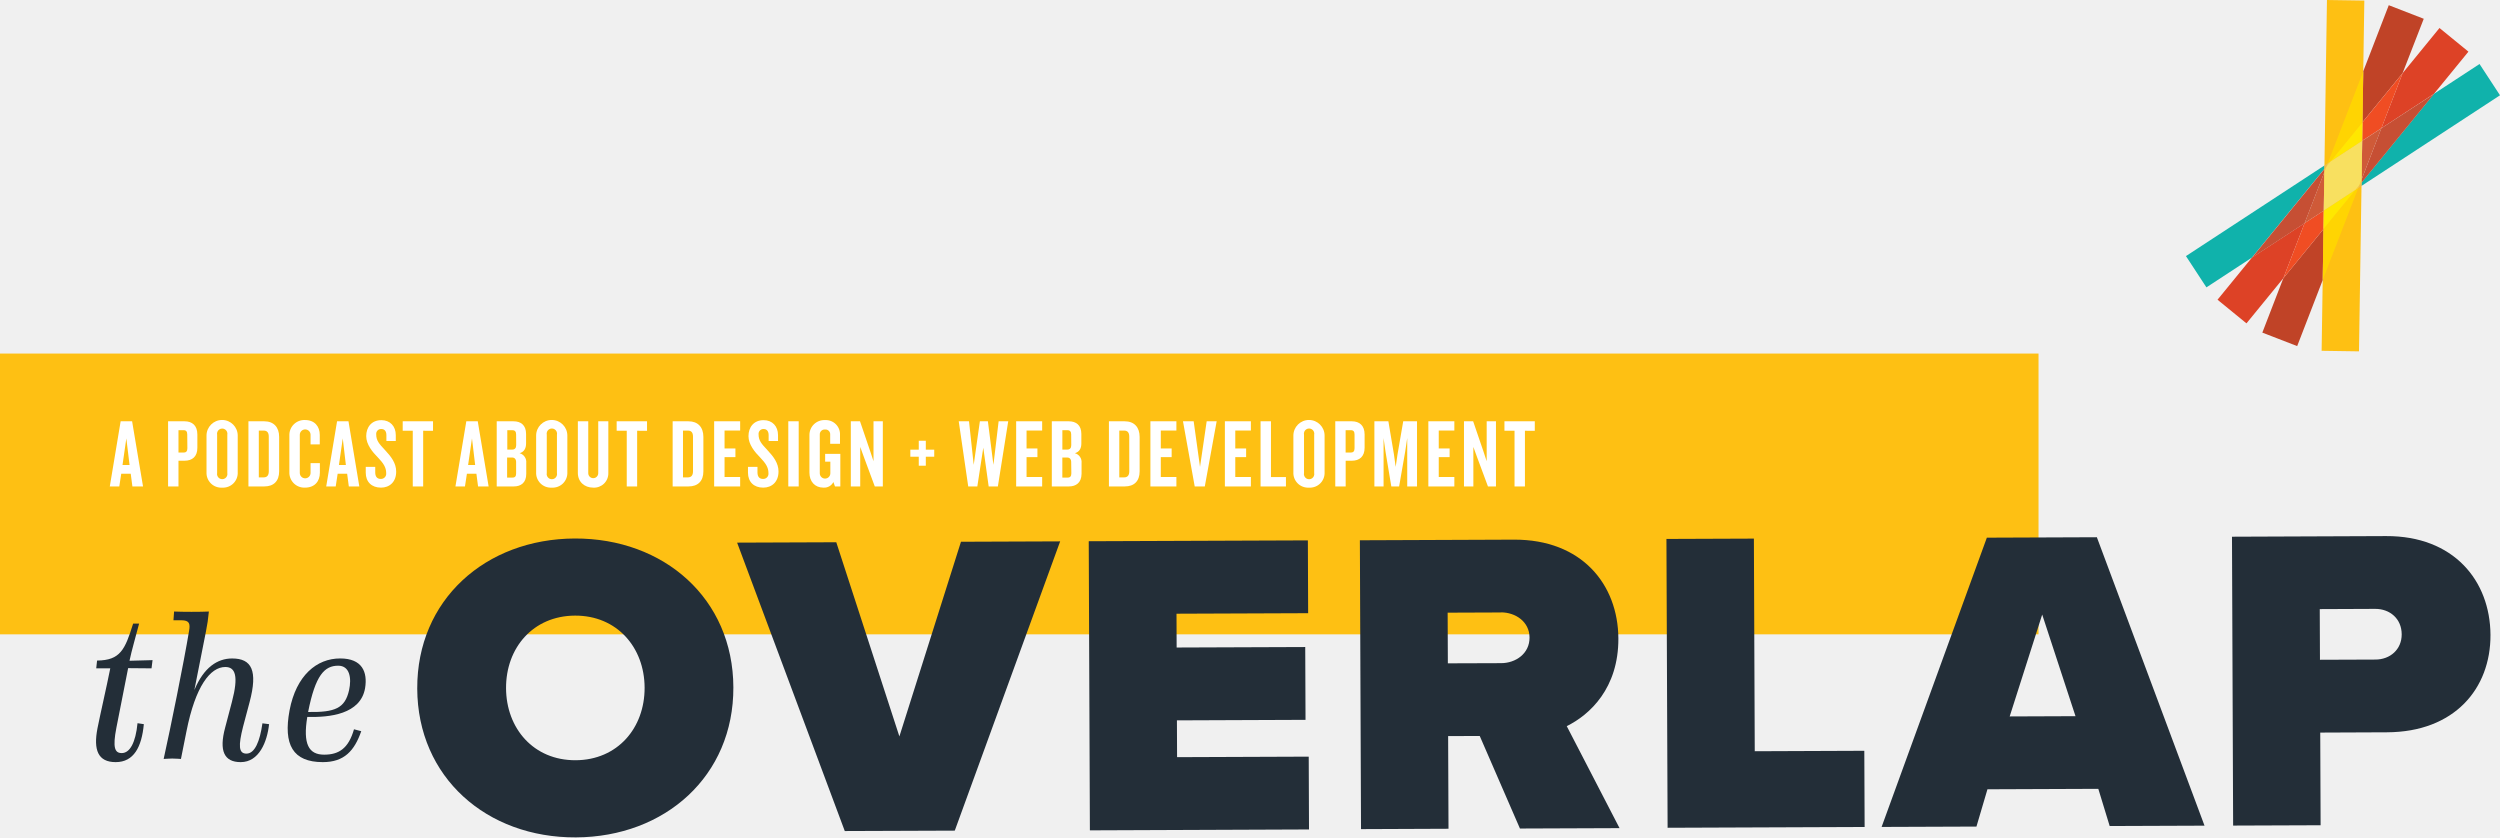
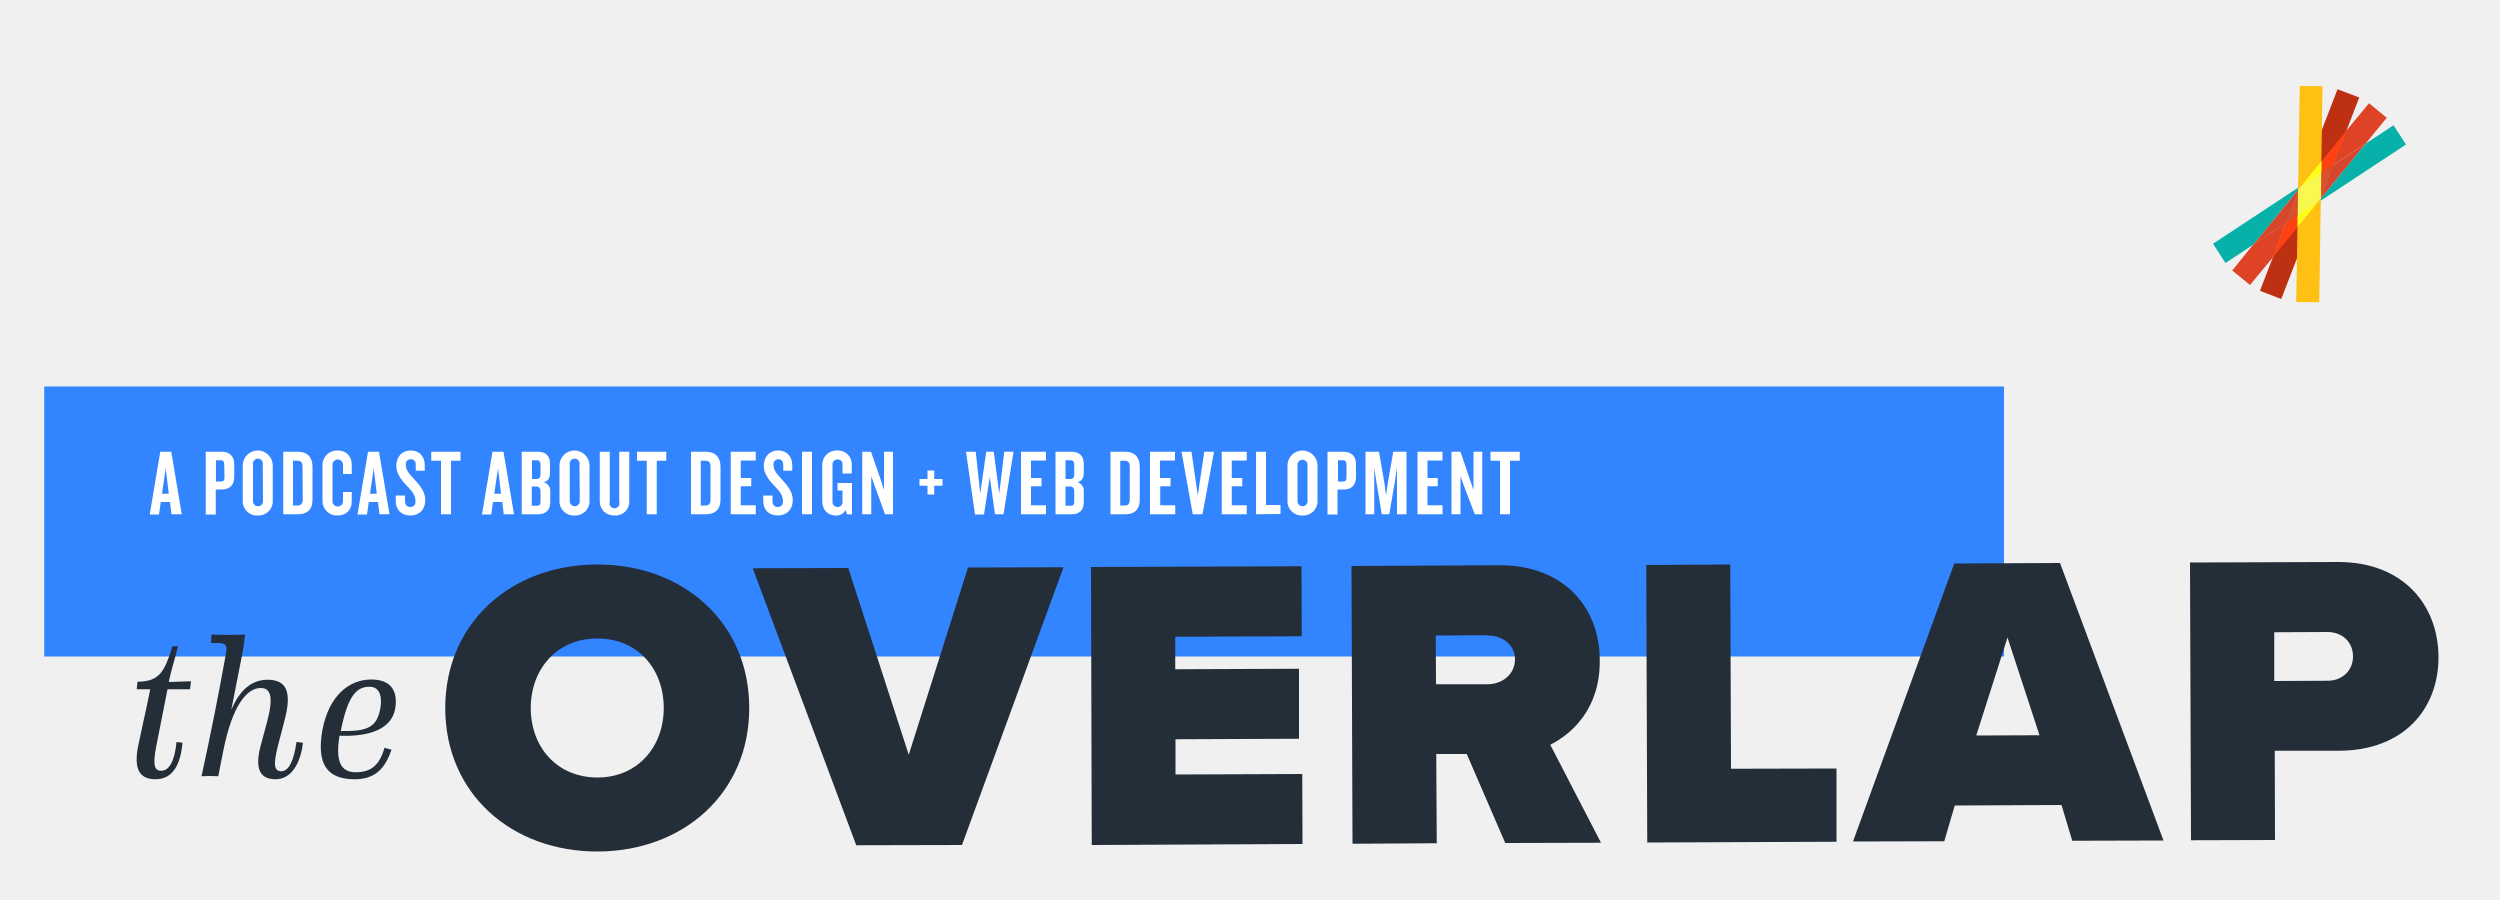
- <svg xmlns="http://www.w3.org/2000/svg" viewBox="0 0 961.32 321.97">
+ <svg xmlns="http://www.w3.org/2000/svg" id="Layer_1" data-name="Layer 1" viewBox="0 0 1000 360">
  <defs>
-     <style>.cls-1{fill:#fec013;}.cls-2{fill:#c04327;}.cls-3{fill:#ffd402;}.cls-4{fill:#dd4226;}.cls-5{fill:#f04d23;}.cls-6{fill:#ffe700;}.cls-7{fill:#10b2ab;}.cls-8{fill:#ecbb54;}.cls-9{fill:#f2ce5a;}.cls-10{fill:#c64f34;}.cls-11{fill:#f1cb59;}.cls-12{fill:#cf5a38;}.cls-13{fill:#f8e060;}.cls-14{fill:#232e38;}.cls-15{fill:#fff;}</style>
+     <style>.cls-3{fill:#de4326}.cls-4{fill:#ff4113}.cls-5{fill:#ffff16}.cls-6{fill:#07b1aa}.cls-7{fill:#edc043}.cls-12{fill:#232e38}.cls-13{fill:#fff}</style>
  </defs>
-   <g id="Layer_2" data-name="Layer 2">
-     <g id="Layer_1-2" data-name="Layer 1">
-       <rect class="cls-1" y="135.95" width="783.87" height="107.97" />
-       <polyline class="cls-1" points="892.73 134.89 894.78 0 909.15 0.22 907.1 135.11 892.73 134.89" />
-       <path class="cls-2" d="M893.44,88.09,878,107l-8.07,20.9,13.4,5.18,9.82-25.4.29-19.58M918.55,2l-9.81,25.4L908.44,47l15.44-18.9L932,7.22,918.55,2" />
-       <path class="cls-3" d="M906.81,72.3l-1,.66L893.44,88.09l-.29,19.58L906.81,72.3m1.93-44.86L895.07,62.81l1-.66L908.44,47l.3-19.58" />
-       <polyline class="cls-4" points="938.05 10.77 923.88 28.12 915.69 49.32 935.95 36.06 949.18 19.86 938.05 10.77" />
-       <polyline class="cls-5" points="923.88 28.12 908.44 47.02 908.33 54.13 915.69 49.32 923.88 28.12" />
-       <polyline class="cls-6" points="908.44 47.02 896.08 62.15 908.33 54.13 908.44 47.02" />
-       <polyline class="cls-4" points="886.19 85.79 865.93 99.05 852.7 115.25 863.83 124.34 878 106.99 886.19 85.79" />
-       <polyline class="cls-5" points="893.55 80.98 886.19 85.79 878 106.99 893.44 88.09 893.55 80.98" />
-       <polyline class="cls-6" points="905.8 72.96 893.55 80.98 893.44 88.09 905.8 72.96" />
-       <polyline class="cls-7" points="953.45 24.61 935.95 36.06 908.09 70.17 908.07 71.48 961.32 36.64 953.45 24.61" />
-       <polyline class="cls-8" points="908.09 70.17 907.23 71.21 906.81 72.3 908.07 71.48 908.09 70.17" />
-       <polyline class="cls-9" points="907.23 71.21 905.8 72.96 906.81 72.3 907.23 71.21" />
-       <polyline class="cls-7" points="893.81 63.63 840.56 98.47 848.43 110.5 865.93 99.05 893.79 64.95 893.81 63.63" />
-       <polyline class="cls-8" points="895.07 62.81 893.81 63.63 893.79 64.95 894.65 63.9 895.07 62.81" />
-       <polyline class="cls-9" points="896.08 62.15 895.07 62.81 894.65 63.9 896.08 62.15" />
-       <path class="cls-10" d="M893.79,65l-27.86,34.1,20.26-13.26,7.59-19.63V65M936,36.06,915.69,49.32,908.11,69l0,1.22L936,36.06" />
-       <path class="cls-11" d="M908.11,69l-.88,2.26.86-1,0-1.22M894.65,63.9,893.79,65v1.21l.87-2.26" />
-       <path class="cls-12" d="M893.78,66.16l-7.59,19.63L893.55,81l.23-14.82m21.91-16.84-7.36,4.81L908.11,69l7.58-19.63" />
-       <polyline class="cls-13" points="908.33 54.13 896.08 62.15 894.65 63.9 893.77 66.16 893.55 80.98 905.8 72.96 907.23 71.21 908.11 68.95 908.33 54.13" />
-       <path class="cls-14" d="M55.31,278.46c-.82,8.78-3.85,14.6-10.83,14.6-6.81,0-8.61-4.68-7-13,1-5.09,3.61-16.41,4.92-23.06H37l.33-3c8.94-.08,10.74-4.19,13.86-14.2h2.3c-1.07,4.19-2.95,10.59-3.69,14.28l8.86-.24L58.27,257l-9-.08-4.51,22.89c-1.48,7.63-.66,9.77,2.05,9.77,3.12,0,5.34-4,6.07-11.49Z" />
-       <path class="cls-14" d="M103.47,278.46c-.73,6.81-3.85,14.6-10.91,14.6-6.4,0-8.37-4.35-6-13.21l2.63-10c2.62-9.93,1.31-13.37-2.55-13.37-5.74,0-11.48,7.3-14.93,24.69l-2.13,10.67s-2.22-.16-3.37-.16-3.28.16-3.28.16c2.63-11.81,7.8-37.33,9.77-49.23.49-2.79.16-4.1-3-4.1h-3l.24-3.36c3.2.16,10.18.16,13.38,0a68.79,68.79,0,0,1-1.15,7.79l-4.43,22.4c3.61-8.7,8.86-12.14,14.52-12.14,7.55,0,9.93,4.67,6.73,16.73l-2.55,9.6c-1.8,7.14-1.72,10.26,1.32,10.26,3.2,0,5.17-4.68,6.15-11.65Z" />
-       <path class="cls-14" d="M138.91,281.16c-2.62,7.55-6.56,11.9-14.77,11.9-11.56,0-15.26-6.73-12.79-19.94,2.54-13.37,10.42-19.93,19.44-19.93,8.53,0,10.59,5.25,9.6,11.4-1.72,10.09-13.7,11.32-22.23,11.08-1.73,10.5.57,14.52,6.48,14.52,5.58,0,9.35-2.3,11.48-9.76Zm-4.67-15.83c1-4.6.24-9.35-4.19-9.35-5.25,0-8.78,3.61-11.57,17.8C128.82,273.94,132.68,272.39,134.24,265.33Z" />
-       <path class="cls-14" d="M221,207.07c34.3-.13,60.87,23.08,61,57.21S255.74,321.84,221.44,322s-60.87-23.07-61-57.21S186.68,207.21,221,207.07Zm.12,29.65c-16.15.06-26.6,12.42-26.53,27.91s10.6,27.77,26.75,27.7,26.59-12.43,26.53-27.91S237.25,236.65,221.1,236.72Z" />
-       <path class="cls-14" d="M283.44,208.66l38.13-.15,24.27,74.67,23.68-74.86,38.14-.15L367.14,319.4l-42.3.16Z" />
-       <path class="cls-14" d="M418.65,208.12l84.26-.33.11,28-50.62.2.05,13,49.45-.19.11,28-49.45.2.06,14.15,50.62-.2.11,28-84.26.34Z" />
-       <path class="cls-14" d="M569,283l-12.15.05.14,35.63-33.64.14-.44-111.07,59.28-.24c26-.1,40,17.16,40.12,38,.07,19.15-11,29.35-19.85,33.71l20.3,39.22-38.3.15Zm8.14-47.49-20.48.08.08,19.48L577.2,255c5.66,0,11-3.71,10.95-9.87C588.12,239.09,582.78,235.45,577.12,235.47Z" />
-       <path class="cls-14" d="M640.79,207.24l33.63-.13.33,81.76,42.13-.17L717,318l-75.76.3Z" />
-       <path class="cls-14" d="M806.86,303.33l-42.63.17L760,317.84l-36.47.14L764,206.75l42.3-.17,41.4,110.91-36.47.14Zm-34.08-27.84,25.31-.1-12.81-39.08Z" />
-       <path class="cls-14" d="M858.26,206.38l59.28-.24c26-.1,40,17.16,40.12,38,.08,20.64-13.84,37.35-39.82,37.45l-25.64.11.14,35.63-33.64.13Zm55.06,27.75-21.31.09.08,19.48,21.31-.08c5.66,0,10.14-3.87,10.12-9.7C923.5,237.92,919,234.11,913.32,234.13Z" />
-       <path class="cls-15" d="M50.91,187.05l-.64-4.89H46.62l-.75,4.89H42.22L46.39,162H50.8L55,187.05Zm-2.33-18.47-1.47,10.23h2.71Z" />
-       <path class="cls-15" d="M71,177.16H68.63v9.89h-4V162H71c2.86,0,4.89,1.58,4.89,5.08v5.05C75.93,175.58,73.9,177.16,71,177.16Zm1-10.09c0-1.09-.41-1.65-1.35-1.65H68.63V174H70.7c.94,0,1.35-.56,1.35-1.66Z" />
-       <path class="cls-15" d="M85.41,187.51a5.67,5.67,0,0,1-6-5.95V167.49a6,6,0,0,1,12,0v14.07A5.66,5.66,0,0,1,85.41,187.51Zm2-20.32a2,2,0,1,0-3.92,0v14.67a2,2,0,1,0,3.92,0Z" />
-       <path class="cls-15" d="M101.62,187.05H95.53V162h6.09c3.62,0,5.72,2.26,5.72,6v13.24C107.34,185,105.24,187.05,101.62,187.05Zm1.73-19.11c0-1.58-.6-2.37-2-2.37H99.52v18h1.84c1.39,0,2-.83,2-2.37Z" />
-       <path class="cls-15" d="M117.27,187.51a5.76,5.76,0,0,1-6-6v-14a5.76,5.76,0,0,1,6-6c3.69,0,5.69,2.41,5.69,5.76v3.61h-3.54v-3.69a2.07,2.07,0,0,0-4.14,0v14.67a2.07,2.07,0,0,0,4.14,0V178.1H123v3.65C123,185.1,121,187.51,117.27,187.51Z" />
-       <path class="cls-15" d="M134.13,187.05l-.64-4.89h-3.65l-.75,4.89h-3.65L129.61,162H134l4.17,25.06Zm-2.33-18.47-1.47,10.23H133Z" />
-       <path class="cls-15" d="M146.51,187.51c-3.62,0-5.87-2.22-5.87-5.76v-2.22h3.65v2.14c0,1.58.71,2.49,2.1,2.49a2,2,0,0,0,2.11-2.26c0-2.18-1.09-3.8-3.2-6-2.07-2.07-4.48-5-4.48-8.2,0-3.39,2-6.14,5.84-6.14,3.35,0,5.53,2.34,5.53,5.76v2.26h-3.61V167.3c0-1.39-.64-2.33-1.92-2.33a1.86,1.86,0,0,0-2,2c0,2.44,1.09,3.65,3.42,6.13s4.26,5,4.26,8.2C152.38,185.32,149.78,187.51,146.51,187.51Z" />
-       <path class="cls-15" d="M162.72,165.64v21.41h-4V165.64h-3.87V162h11.66v3.65Z" />
-       <path class="cls-15" d="M183.83,187.05l-.64-4.89h-3.65l-.75,4.89h-3.66L179.31,162h4.4l4.18,25.06Zm-2.34-18.47L180,178.81h2.71Z" />
-       <path class="cls-15" d="M197.56,187.05H191V162h6.47c2.79,0,4.82,1.47,4.82,4.86v3.65c0,1.88-.72,3.23-2.48,3.76a3.52,3.52,0,0,1,2.55,3.76v4.18C202.37,185.62,200.3,187.05,197.56,187.05Zm.9-20c0-1.06-.45-1.62-1.39-1.62h-2v7.45h1.88c1,0,1.54-.57,1.54-1.73Zm0,10.64c0-1.12-.57-1.76-1.54-1.76H195v7.71h2.1c1,0,1.36-.56,1.36-1.62Z" />
-       <path class="cls-15" d="M212.16,187.51a5.66,5.66,0,0,1-6-5.95V167.49a6,6,0,0,1,12,0v14.07A5.66,5.66,0,0,1,212.16,187.51Zm2-20.32a2,2,0,1,0-3.91,0v14.67a2,2,0,1,0,3.91,0Z" />
-       <path class="cls-15" d="M228.11,187.51c-3.39,0-5.91-2.26-5.91-5.65V162h4v19.95a1.92,1.92,0,1,0,3.84,0V162h3.88v19.87A5.49,5.49,0,0,1,228.11,187.51Z" />
-       <path class="cls-15" d="M245,165.64v21.41h-4V165.64h-3.88V162H248.8v3.65Z" />
-       <path class="cls-15" d="M264.75,187.05h-6.1V162h6.1c3.61,0,5.72,2.26,5.72,6v13.24C270.47,185,268.36,187.05,264.75,187.05Zm1.73-19.11c0-1.58-.6-2.37-2-2.37h-1.85v18h1.85c1.39,0,2-.83,2-2.37Z" />
-       <path class="cls-15" d="M274.61,187.05V162h10v3.54h-6v6.92h4.18v3.32h-4.18v7.63h6v3.65Z" />
-       <path class="cls-15" d="M293.49,187.51c-3.61,0-5.87-2.22-5.87-5.76v-2.22h3.65v2.14c0,1.58.72,2.49,2.11,2.49a2,2,0,0,0,2.11-2.26c0-2.18-1.09-3.8-3.2-6-2.07-2.07-4.48-5-4.48-8.2,0-3.39,2-6.14,5.83-6.14,3.35,0,5.53,2.34,5.53,5.76v2.26h-3.61V167.3c0-1.39-.64-2.33-1.92-2.33a1.85,1.85,0,0,0-1.95,2c0,2.44,1.09,3.65,3.42,6.13s4.25,5,4.25,8.2C299.36,185.32,296.77,187.51,293.49,187.51Z" />
-       <path class="cls-15" d="M303.12,187.05V162h4v25.06Z" />
-       <path class="cls-15" d="M321.07,187.05l-.6-1.69a4,4,0,0,1-3.84,2.15c-3.31,0-5.38-2.37-5.38-5.76V167.3a5.71,5.71,0,0,1,6-5.76A5.45,5.45,0,0,1,323,167.3v3.35h-3.77v-3.58a1.81,1.81,0,0,0-2-1.91,1.86,1.86,0,0,0-2,2V182a2,2,0,0,0,4.06,0v-4.48h-2v-3h5.84v12.53Z" />
-       <path class="cls-15" d="M336.38,187.05l-4.21-11.36-1.39-3.84v15.2h-3.62V162h3.54l3.91,11.48,1.28,3.88V162h3.58v25.06Z" />
-       <path class="cls-15" d="M356,175.62v3.46h-2.71v-3.46h-3.24v-2.71h3.24v-3.43H356v3.43h3.24v2.71Z" />
-       <path class="cls-15" d="M383.71,187.05h-3.54l-2.07-14.9-2.29,14.9h-3.5L368.66,162h3.95l1.81,16.75L376.79,162h3.08L382,178.74,384,162h3.69Z" />
-       <path class="cls-15" d="M390.74,187.05V162h10v3.54h-6v6.92h4.18v3.32h-4.18v7.63h6v3.65Z" />
-       <path class="cls-15" d="M411,187.05h-6.55V162H411c2.78,0,4.81,1.47,4.81,4.86v3.65c0,1.88-.71,3.23-2.48,3.76a3.52,3.52,0,0,1,2.56,3.76v4.18C415.84,185.62,413.77,187.05,411,187.05Zm.9-20c0-1.06-.45-1.62-1.39-1.62h-2v7.45h1.88c1,0,1.54-.57,1.54-1.73Zm0,10.64c0-1.12-.56-1.76-1.54-1.76H408.5v7.71h2.11c.94,0,1.35-.56,1.35-1.62Z" />
-       <path class="cls-15" d="M432.5,187.05h-6.09V162h6.09c3.62,0,5.72,2.26,5.72,6v13.24C438.22,185,436.12,187.05,432.5,187.05Zm1.73-19.11c0-1.58-.6-2.37-2-2.37H430.4v18h1.84c1.39,0,2-.83,2-2.37Z" />
-       <path class="cls-15" d="M442.36,187.05V162h10v3.54h-6v6.92h4.17v3.32h-4.17v7.63h6v3.65Z" />
-       <path class="cls-15" d="M463.28,187.05H459.4L454.89,162H459l2.44,17.54L464,162h3.84Z" />
-       <path class="cls-15" d="M471,187.05V162h10v3.54h-6v6.92h4.17v3.32H475v7.63h6v3.65Z" />
-       <path class="cls-15" d="M484.72,187.05V162h4v21.45h5.76v3.61Z" />
-       <path class="cls-15" d="M503.34,187.51a5.66,5.66,0,0,1-6-5.95V167.49a6,6,0,0,1,12,0v14.07A5.66,5.66,0,0,1,503.34,187.51Zm2-20.32a2,2,0,1,0-3.91,0v14.67a2,2,0,1,0,3.91,0Z" />
-       <path class="cls-15" d="M519.86,177.16h-2.41v9.89h-4V162h6.39c2.86,0,4.89,1.58,4.89,5.08v5.05C524.75,175.58,522.72,177.16,519.86,177.16Zm1-10.09c0-1.09-.42-1.65-1.36-1.65h-2.07V174h2.07c.94,0,1.36-.56,1.36-1.66Z" />
-       <path class="cls-15" d="M541.12,187.05V168.43l-.79,5.27L538,187.05h-3l-2.23-13.35-.75-5.27v18.62h-3.53V162h5.38L536,174.67l.68,4.86.71-4.86L539.58,162h5.3v25.06Z" />
-       <path class="cls-15" d="M549.24,187.05V162h10v3.54h-6v6.92h4.18v3.32h-4.18v7.63h6v3.65Z" />
-       <path class="cls-15" d="M572.16,187.05l-4.22-11.36-1.39-3.84v15.2h-3.61V162h3.53l3.92,11.48,1.28,3.88V162h3.57v25.06Z" />
-       <path class="cls-15" d="M586.38,165.64v21.41h-4V165.64h-3.88V162h11.67v3.65Z" />
-     </g>
-   </g>
+   <path fill="#bd3011" d="M904 116.3l31-80.6 8.7 3.3-31.2 80.6-8.6-3.3" />
+   <path fill="#fec013" d="M918.5 120.8l1.4-86.4 9.1.1-1.3 86.4-9.2-.1" />
+   <path class="cls-3" d="M947.6 41.3l-9.1 11-5.3 13.7 13-8.5 8.5-10.4-7.1-5.8" />
+   <path class="cls-4" d="M938.5 52.4l-9.9 12.1v4.6l4.6-3.1 5.3-13.6" />
+   <path class="cls-5" d="M928.6 64.5l-8 9.7 8-5.1v-4.6" />
+   <path class="cls-3" d="M914.3 89.3l-13 8.5-8.4 10.4 7.1 5.8 9.1-11 5.2-13.7" />
+   <path class="cls-4" d="M919 86.3l-4.7 3-5.2 13.6 9.9-12v-4.6" />
+   <path class="cls-5" d="M927 81.1l-8 5.2v4.5l8-9.7" />
+   <path class="cls-6" d="M957.4 50.1l-11.2 7.4-17.8 21.8v.9l34-22.4-5-7.7" />
+   <path class="cls-7" d="M928.4 79.3l-1.5 1.8 1.5-1v-.8" />
+   <path class="cls-6" d="M919.2 75.1l-34 22.4 5 7.7 11.2-7.4L919.2 76V75" />
+   <path class="cls-7" d="M920.7 74.2l-1.5 1v.8l1.5-1.8" />
+   <path d="M919.2 76l-17.8 21.8 13-8.5 4.8-12.5V76m27-18.5l-13 8.5-4.8 12.6v.7l17.8-21.8" fill="#d6462c" />
+   <path d="M919.2 76.8l-4.9 12.5 4.8-3 .1-9.5m14-10.8l-4.7 3-.2 9.6 5-12.6" fill="#d9502f" />
+   <path fill="#f8f84e" d="M928.5 69l-7.8 5.2-1.5 1.8v.8l-.1 9.5 7.8-5.2 1.5-1.8v-.8l.1-9.4" />
+   <path fill="#3284ff" d="M17.7 154.6h783.9v108H17.7z" />
+   <path class="cls-12" d="M73 297.1c-.8 8.8-3.9 14.6-10.8 14.6-6.8 0-8.6-4.6-7-13 1-5 3.6-16.4 4.9-23h-5.4l.3-3c9-.1 10.8-4.2 14-14.2h2.2c-1 4.2-3 10.6-3.7 14.3l8.9-.3-.4 3.2h-9l-4.5 22.8c-1.5 7.7-.7 9.8 2 9.8 3.2 0 5.4-4 6.1-11.5zM121.2 297.1c-.8 6.8-3.9 14.6-11 14.6-6.3 0-8.3-4.3-6-13.2l2.7-10c2.6-9.9 1.3-13.3-2.6-13.3-5.7 0-11.4 7.3-14.9 24.7l-2.1 10.6-3.4-.1-3.3.1a1263 1263 0 0 0 9.8-49.2c.5-2.8.2-4.1-3-4.1h-3l.2-3.4c3.2.2 10.2.2 13.4 0a68.8 68.8 0 0 1-1.1 7.8L92.5 284c3.6-8.7 8.8-12.1 14.5-12.1 7.5 0 10 4.6 6.7 16.7l-2.5 9.6c-1.8 7.1-1.8 10.3 1.3 10.3 3.2 0 5.1-4.7 6.1-11.7zM156.6 299.9c-2.6 7.5-6.5 11.8-14.8 11.8-11.5 0-15.2-6.7-12.8-19.9 2.6-13.4 10.5-20 19.5-20 8.5 0 10.6 5.3 9.6 11.5-1.7 10-13.7 11.3-22.3 11-1.7 10.5.6 14.6 6.5 14.6 5.6 0 9.4-2.3 11.5-9.8zM152 284c1-4.6.3-9.3-4.2-9.3-5.2 0-8.7 3.6-11.5 17.7 10.3.2 14.2-1.3 15.7-8.4zM238.7 225.8c34.3-.2 60.9 23 61 57.2s-26.3 57.5-60.6 57.6-60.9-23-61-57.2 26.3-57.5 60.6-57.6zm.1 29.6c-16.1 0-26.6 12.4-26.5 28S222.9 311 239 311s26.6-12.4 26.5-28-10.5-27.7-26.7-27.6zM301.1 227.3l38.2-.1 24.2 74.7 23.7-74.9 38.2-.1L384.8 338l-42.3.1zM436.4 226.8l84.2-.3.1 28-50.6.2v13l49.5-.2v28l-49.4.2v14.1l50.7-.2.1 28-84.3.4zM586.7 301.6h-12.2l.2 35.7-33.7.2-.4-111.1 59.3-.3c26 0 40 17.2 40 38 .2 19.2-11 29.4-19.8 33.8l20.3 39.2-38.3.1zm8.1-47.5l-20.5.1.1 19.5H595c5.7 0 11-3.8 11-10 0-6-5.4-9.6-11-9.5zM658.5 226l33.6-.2.3 81.7 42.2-.1v29.3l-75.7.3zM824.6 322l-42.7.2-4.2 14.3-36.5.1 40.5-111.2 42.3-.2 41.4 111-36.5.1zm-34.1-27.8l25.3-.1L803 255zM876 225l59.3-.2c26 0 40 17.2 40.1 38 0 20.7-13.8 37.4-39.8 37.5h-25.7l.1 35.7-33.6.1zm55 27.8l-21.3.1v19.5l21.4-.1c5.6 0 10.1-3.9 10.1-9.7 0-6-4.5-9.8-10.2-9.8z" />
+   <path class="cls-13" d="M68.6 205.7l-.6-4.9h-3.7l-.7 5h-3.7l4.2-25.1h4.4l4.2 25zm-2.3-18.4l-1.5 10.2h2.7zM88.7 195.8h-2.4v10h-4v-25.1h6.4c2.9 0 5 1.6 5 5v5c0 3.6-2.1 5.1-5 5.1zm1-10c0-1.1-.4-1.7-1.3-1.7h-2v8.5h2c1 0 1.4-.5 1.4-1.6zM103.1 206.2a5.7 5.7 0 0 1-6-6v-14a6 6 0 0 1 12 0v14a5.7 5.7 0 0 1-6 6zm2-20.3a2 2 0 1 0-3.9 0v14.6a2 2 0 1 0 4 0zM119.3 205.7h-6v-25h6c3.6 0 5.7 2.2 5.7 6v13.2c0 3.8-2 5.8-5.7 5.8zm1.7-19c0-1.7-.6-2.4-2-2.4h-1.8v17.9h1.9c1.3 0 2-.8 2-2.4zM135 206.2a5.8 5.8 0 0 1-6-6v-14a5.8 5.8 0 0 1 6-6c3.7 0 5.7 2.4 5.7 5.8v3.6h-3.5v-3.7a2 2 0 0 0-4.2 0v14.6a2 2 0 0 0 4.2 0v-3.7h3.5v3.7c0 3.3-2 5.7-5.7 5.7zM151.8 205.7l-.6-4.9h-3.7l-.7 5H143l4.2-25.1h4.4l4.2 25zm-2.3-18.4l-1.5 10.2h2.7zM164.2 206.2c-3.6 0-5.9-2.2-5.9-5.8v-2.2h3.7v2.2c0 1.5.7 2.4 2.1 2.4a2 2 0 0 0 2.1-2.2c0-2.2-1-3.8-3.2-6-2-2-4.5-5-4.5-8.2 0-3.4 2-6.2 5.9-6.2 3.3 0 5.5 2.4 5.5 5.8v2.3h-3.6V186c0-1.4-.6-2.3-2-2.3a1.9 1.9 0 0 0-2 2c0 2.4 1.2 3.6 3.5 6.1s4.3 5 4.3 8.2c0 4-2.6 6.2-5.9 6.2zM180.4 184.3v21.4h-4v-21.4h-3.9v-3.6h11.7v3.6zM201.5 205.7l-.6-4.9h-3.7l-.7 5h-3.7l4.2-25.1h4.4l4.2 25zm-2.3-18.4l-1.5 10.2h2.7zM215.3 205.7h-6.6v-25h6.5c2.8 0 4.8 1.4 4.8 4.8v3.7c0 1.9-.7 3.2-2.5 3.7a3.5 3.5 0 0 1 2.6 3.8v4.2c0 3.4-2.1 4.8-4.8 4.8zm.9-20c0-1-.5-1.6-1.4-1.6h-2v7.5h1.8c1 0 1.6-.6 1.6-1.8zm0 10.7c0-1.1-.6-1.8-1.6-1.8h-1.9v7.7h2.1c1 0 1.4-.5 1.4-1.6zM229.8 206.2a5.7 5.7 0 0 1-6-6v-14a6 6 0 0 1 12 0v14a5.7 5.7 0 0 1-6 6zm2-20.3a2 2 0 1 0-3.9 0v14.6a2 2 0 1 0 4 0zM245.8 206.2c-3.4 0-5.9-2.3-5.9-5.7v-19.8h4v20a2 2 0 1 0 3.8 0v-20h4v19.8a5.5 5.5 0 0 1-5.9 5.7zM262.7 184.3v21.4h-4v-21.4h-3.9v-3.6h11.7v3.6zM282.4 205.7h-6v-25h6c3.7 0 5.8 2.2 5.8 6v13.2c0 3.8-2.1 5.8-5.8 5.8zm1.8-19c0-1.7-.6-2.4-2-2.4h-1.9v17.9h1.9c1.4 0 2-.8 2-2.4zM292.3 205.7v-25h10v3.5h-6v7h4.2v3.3h-4.2v7.6h6v3.6zM311.2 206.2c-3.6 0-5.9-2.2-5.9-5.8v-2.2h3.7v2.2c0 1.5.7 2.4 2.1 2.4a2 2 0 0 0 2.1-2.2c0-2.2-1-3.8-3.2-6-2-2-4.5-5-4.5-8.2 0-3.4 2-6.2 5.9-6.2 3.3 0 5.5 2.4 5.5 5.8v2.3h-3.6V186c0-1.4-.7-2.3-2-2.3a1.9 1.9 0 0 0-1.9 2c0 2.4 1.1 3.6 3.4 6.1s4.3 5 4.3 8.2c0 4-2.6 6.2-6 6.2zM320.8 205.7v-25h4v25zM338.8 205.7l-.6-1.7a4 4 0 0 1-3.9 2.2c-3.3 0-5.4-2.4-5.4-5.8V186a5.7 5.7 0 0 1 6-5.8 5.5 5.5 0 0 1 5.8 5.8v3.4H337v-3.6a1.8 1.8 0 0 0-2-2 1.9 1.9 0 0 0-2 2v15a2 2 0 0 0 2 2 1.9 1.9 0 0 0 2-2v-4.6h-2v-3h5.8v12.6zM354 205.7l-4.1-11.3-1.4-3.9v15.2h-3.6v-25h3.5l4 11.5 1.2 3.8v-15.3h3.6v25zM373.7 194.3v3.5H371v-3.5h-3.2v-2.7h3.2v-3.4h2.7v3.4h3.3v2.7zM401.4 205.7H398l-2.1-14.9-2.3 15H390l-3.6-25.1h3.9l1.8 16.7 2.4-16.7h3l2.2 16.7 2-16.7h3.7zM408.4 205.7v-25h10v3.5h-6v7h4.2v3.3h-4.2v7.6h6v3.6zM428.7 205.7h-6.5v-25h6.5c2.7 0 4.8 1.4 4.8 4.8v3.7c0 1.9-.7 3.2-2.5 3.7a3.5 3.5 0 0 1 2.5 3.8v4.2c0 3.4-2 4.8-4.8 4.8zm1-20c0-1-.5-1.6-1.5-1.6h-2v7.5h2c1 0 1.5-.6 1.5-1.8zm0 10.7c0-1.1-.6-1.8-1.6-1.8h-1.9v7.7h2.1c1 0 1.4-.5 1.4-1.6zM450.2 205.7h-6v-25h6c3.6 0 5.7 2.2 5.7 6v13.2c0 3.8-2 5.8-5.7 5.8zm1.7-19c0-1.7-.6-2.4-2-2.4h-1.8v17.9h1.8c1.4 0 2-.8 2-2.4zM460 205.7v-25h10v3.5h-6v7h4.2v3.3h-4.1v7.6h6v3.6zM481 205.7h-3.9l-4.5-25h4l2.5 17.5 2.6-17.5h3.9zM488.7 205.7v-25h10v3.5h-6v7h4.2v3.3h-4.2v7.6h6v3.6zM502.4 205.7v-25h4V202h5.8v3.6zM521 206.2a5.7 5.7 0 0 1-6-6v-14a6 6 0 0 1 12 0v14a5.7 5.7 0 0 1-6 6zm2-20.3a2 2 0 1 0-4 0v14.6a2 2 0 1 0 4 0zM537.6 195.8H535v10h-4v-25.1h6.4c3 0 5 1.6 5 5v5c0 3.6-2 5.1-5 5.1zm1-10c0-1.1-.5-1.7-1.4-1.7h-2v8.5h2c1 0 1.4-.5 1.4-1.6zM558.8 205.7v-18.6l-.8 5.3-2.3 13.3h-3l-2.2-13.3-.8-5.3v18.6h-3.5v-25h5.4l2.2 12.7.6 4.8.7-4.8 2.2-12.7h5.3v25zM567 205.7v-25h10v3.5h-6v7h4.1v3.3H571v7.6h6v3.6zM589.9 205.7l-4.3-11.3-1.4-3.9v15.2h-3.6v-25h3.6l3.9 11.5 1.3 3.8v-15.3h3.5v25zM604 184.3v21.4h-4v-21.4h-3.8v-3.6h11.7v3.6z" />
</svg>
